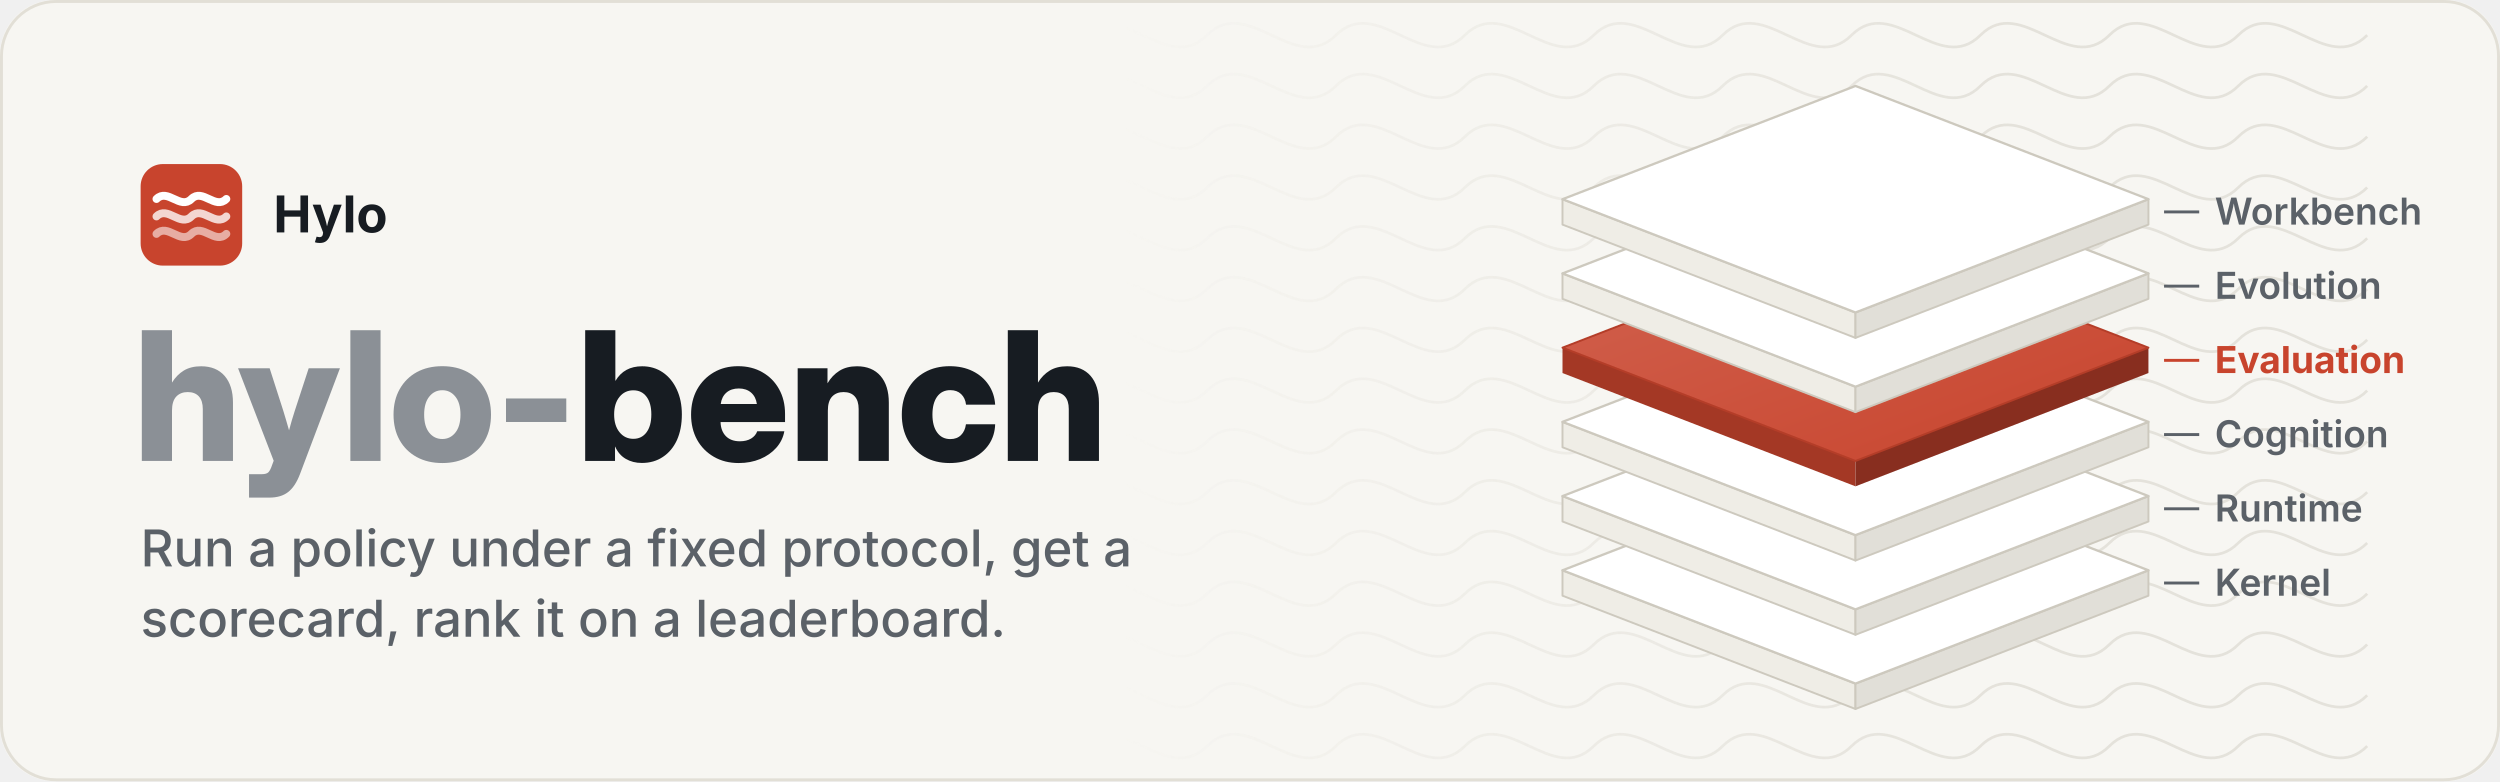
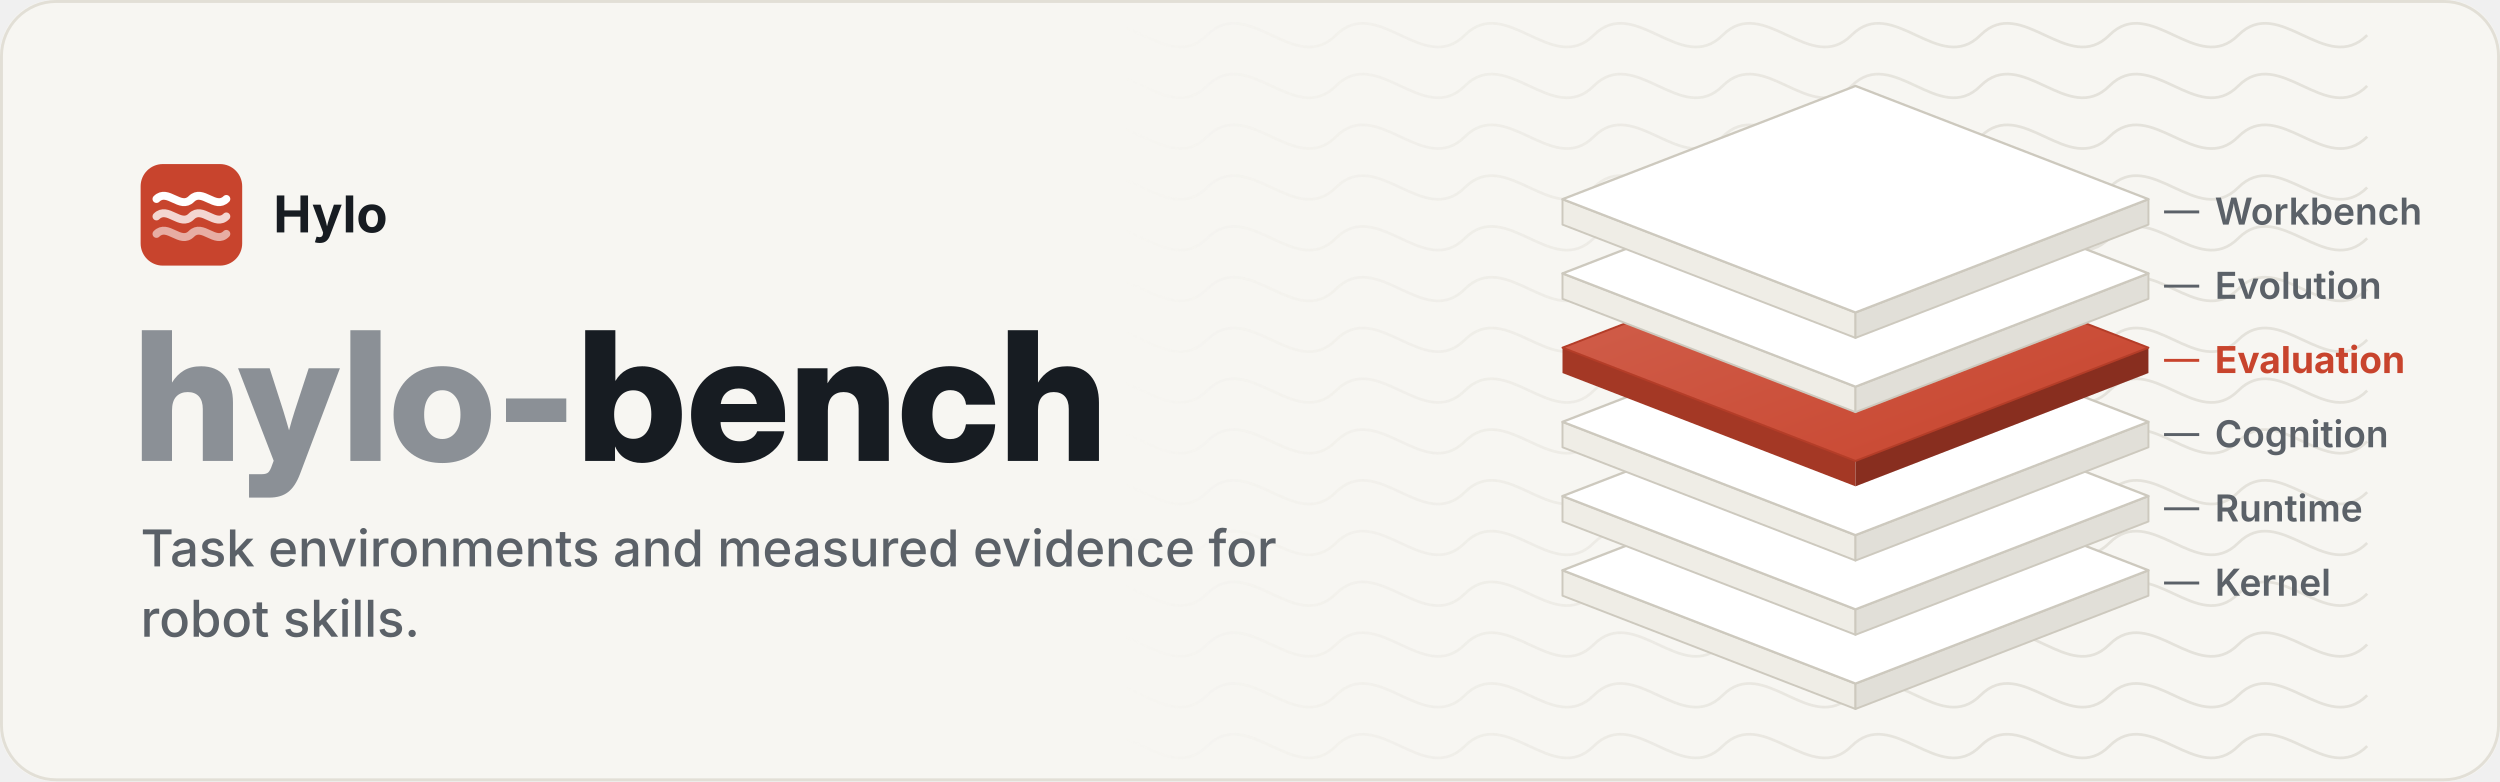
<svg xmlns="http://www.w3.org/2000/svg" viewBox="0 0 1280 400" width="1280" height="400" role="img" aria-labelledby="t d">
  <defs>
    <path id="b161" d="M135 0V1490H440V888H1089V1490H1395V0H1089V635H440V0Z" />
    <path id="b507" d="M440 -22Q280 -22 174 62Q68 147 68 313Q68 438 128 509Q188 580 284 613Q380 646 490 656Q634 670 698 686Q761 701 761 756V761Q761 832 716 871Q670 910 586 910Q499 910 446 872Q393 835 375 781L100 827Q143 972 272 1052Q400 1132 587 1132Q707 1132 816 1094Q924 1056 992 972Q1061 889 1061 753V0H777V155H767Q726 77 645 28Q564 -22 440 -22ZM525 189Q630 189 696 250Q763 311 763 400V521Q745 508 704 498Q664 489 619 482Q574 474 541 470Q458 458 407 423Q356 388 356 321Q356 256 404 222Q451 189 525 189Z" />
    <path id="b689" d="M128 0V1118H428V0ZM278 1264Q210 1264 162 1309Q114 1354 114 1418Q114 1482 162 1527Q210 1572 278 1572Q346 1572 394 1527Q443 1482 443 1418Q443 1354 394 1309Q346 1264 278 1264Z" />
    <path id="b736" d="M428 1490V0H128V1490Z" />
    <path id="b773" d="M428 647V0H128V1118H411L415 887Q462 1004 548 1068Q634 1132 763 1132Q937 1132 1042 1020Q1147 908 1147 711V0H847V659Q847 763 794 822Q740 881 645 881Q549 881 488 820Q428 758 428 647Z" />
    <path id="b790" d="M628 -22Q460 -22 337 50Q214 123 148 252Q81 382 81 554Q81 727 148 857Q214 987 337 1060Q460 1132 628 1132Q796 1132 919 1060Q1042 987 1108 857Q1175 727 1175 554Q1175 382 1108 252Q1042 123 919 50Q796 -22 628 -22ZM628 214Q748 214 809 311Q870 408 870 555Q870 703 809 800Q748 896 628 896Q508 896 448 800Q387 703 387 555Q387 408 448 311Q508 214 628 214Z" />
    <path id="b889" d="M683 1118V889H474V327Q474 223 576 223Q593 223 624 228Q654 232 671 236L714 11Q664 -4 614 -10Q565 -16 520 -16Q352 -16 263 66Q174 147 174 301V889H20V1118H174V1384H474V1118Z" />
    <path id="b915" d="M513 -14Q339 -14 234 98Q128 210 128 407V1118H428V459Q428 355 482 296Q536 237 630 237Q726 237 786 298Q847 360 847 471V1118H1148V0H864L860 232Q813 113 726 50Q640 -14 513 -14Z" />
    <path id="b95" d="M135 0V1490H1132V1237H440V877H1080V628H440V253H1134V0Z" />
    <path id="b980" d="M443 0 31 1118H350L538 538Q561 463 580 387Q600 311 618 233Q635 311 654 386Q672 462 696 538L882 1118H1197L784 0Z" />
    <path id="b998" d="M120 -396 189 -170 226 -179Q317 -204 375 -176Q433 -147 443 -63L451 -3L31 1118H350L538 538Q561 465 577 392Q593 320 609 246Q627 321 646 394Q666 466 690 538L886 1118H1201L726 -132Q675 -267 580 -346Q484 -426 316 -426Q256 -426 204 -418Q152 -409 120 -396Z" />
    <path id="dx1459" d="M806 712V444H119V712Z" />
    <path id="dx578" d="M742 -23Q638 -23 558 24Q479 70 438 163H436V0H96V1490H440V914H442Q540 1079 745 1079Q879 1079 981 1009Q1083 939 1140 815Q1198 691 1198 530Q1198 363 1142 238Q1085 114 982 46Q880 -23 742 -23ZM645 252Q740 252 795 326Q850 400 850 530Q850 659 795 732Q740 805 645 805Q548 805 487 730Q426 655 426 530Q426 403 487 328Q548 252 645 252Z" />
    <path id="dx586" d="M598 -24Q434 -24 312 46Q189 115 120 239Q52 363 52 528Q52 692 120 816Q189 941 312 1010Q435 1080 598 1080Q745 1080 859 1024Q973 968 1040 869Q1108 770 1116 641H784Q776 716 728 762Q681 807 605 807Q508 807 454 732Q401 658 401 528Q401 398 455 324Q509 249 605 249Q681 249 727 295Q773 341 783 418H1116Q1112 289 1046 190Q979 90 864 33Q748 -24 598 -24Z" />
    <path id="dx614" d="M596 -24Q434 -24 312 47Q189 118 120 242Q52 367 52 528Q52 689 120 814Q189 938 310 1009Q431 1080 587 1080Q746 1080 866 1010Q987 941 1055 818Q1123 696 1123 536V443H388Q391 342 448 283Q506 224 608 224Q684 224 736 255Q787 286 806 338H1115Q1096 232 1023 150Q950 68 840 22Q729 -24 596 -24ZM390 649H802Q790 732 736 779Q682 826 596 826Q509 826 455 779Q401 732 390 649Z" />
    <path id="dx670" d="M440 574V0H96V1490H440V893Q493 980 574 1030Q655 1079 772 1079Q944 1079 1040 969Q1135 859 1135 664V0H791V592Q791 686 746 736Q701 785 619 785Q538 785 489 734Q440 682 440 574Z" />
    <path id="dx736" d="M440 1490V0H96V1490Z" />
    <path id="dx773" d="M440 574V0H96V1056H436V885Q489 975 571 1027Q653 1079 772 1079Q944 1079 1040 969Q1135 859 1135 664V0H791V592Q791 686 746 736Q701 785 619 785Q538 785 489 734Q440 682 440 574Z" />
    <path id="dx790" d="M608 -24Q442 -24 317 44Q192 112 122 236Q52 360 52 528Q52 694 122 818Q192 943 317 1012Q442 1080 608 1080Q773 1080 898 1012Q1024 943 1094 818Q1163 694 1163 528Q1163 360 1094 236Q1024 113 898 44Q773 -24 608 -24ZM608 250Q698 250 756 322Q815 394 815 528Q815 662 756 734Q698 806 608 806Q518 806 460 734Q401 662 401 528Q401 394 459 322Q517 250 608 250Z" />
    <path id="dx998" d="M129 -418V-151H275Q329 -151 351 -128Q373 -104 392 -46L410 2L4 1056H364L520 570Q537 515 553 460Q569 405 585 349Q600 405 616 460Q633 515 650 570L809 1056H1165L710 -149Q656 -292 574 -355Q493 -418 360 -418Z" />
-     <path id="m1501" d="M125 -371 213 214H450L285 -371Z" />
    <path id="m1502" d="M311 -15Q249 -15 206 28Q163 70 163 132Q163 194 206 237Q249 280 311 280Q373 280 416 237Q458 194 458 132Q458 70 416 28Q373 -15 311 -15Z" />
-     <path id="m384" d="M165 0V1490H699Q871 1490 986 1430Q1101 1370 1158 1264Q1215 1159 1215 1022Q1215 872 1147 762Q1079 653 943 602L1271 0H1012L710 563Q704 563 697 563H393V0ZM393 758H675Q839 758 912 828Q984 897 984 1022Q984 1148 911 1222Q838 1295 673 1295H393Z" />
+     <path id="m411" d="M90 1294V1490H1247V1294H784V0H555V1294Z" />
    <path id="m507" d="M461 -25Q354 -25 268 14Q183 54 133 130Q83 206 83 316Q83 411 120 472Q157 534 219 570Q281 605 358 623Q434 641 513 650Q661 667 728 680Q795 692 795 751V757Q795 850 740 902Q686 953 581 953Q471 953 408 905Q345 857 322 800L115 854Q153 954 224 1015Q295 1076 386 1104Q478 1132 578 1132Q645 1132 721 1116Q797 1100 864 1058Q931 1017 973 940Q1015 863 1015 742V0H802V153H791Q758 87 678 31Q597 -25 461 -25ZM510 152Q599 152 663 188Q727 223 762 280Q796 337 796 403V546Q780 530 728 518Q675 507 617 499Q559 491 525 487Q432 474 366 436Q299 399 299 313Q299 233 358 192Q418 152 510 152Z" />
    <path id="m578" d="M703 -22Q601 -22 537 12Q473 47 436 93Q400 139 380 175H362V0H148V1490H368V936H380Q399 970 434 1016Q470 1063 534 1098Q598 1132 703 1132Q837 1132 942 1064Q1048 996 1109 867Q1170 738 1170 556Q1170 376 1110 246Q1050 116 944 47Q839 -22 703 -22ZM654 165Q750 165 814 217Q879 269 912 358Q945 447 945 558Q945 668 912 756Q880 843 816 894Q751 945 654 945Q512 945 438 838Q364 732 364 558Q364 383 439 274Q514 165 654 165Z" />
    <path id="m586" d="M618 -23Q460 -23 343 49Q226 121 161 250Q96 380 96 553Q96 727 161 858Q226 988 343 1060Q460 1132 618 1132Q792 1132 918 1044Q1045 957 1086 802L877 752Q854 839 788 892Q721 946 619 946Q518 946 452 893Q385 840 352 750Q320 661 320 553Q320 446 352 358Q385 269 452 216Q518 163 619 163Q723 163 791 218Q859 274 881 365L1089 315Q1048 157 921 67Q794 -23 618 -23Z" />
    <path id="m597" d="M564 -22Q428 -22 322 47Q217 116 156 246Q96 376 96 556Q96 738 157 867Q218 996 324 1064Q429 1132 564 1132Q668 1132 732 1098Q796 1063 832 1016Q867 970 886 936H898V1490H1118V0H904V175H886Q866 139 830 93Q793 47 729 12Q665 -22 564 -22ZM612 165Q752 165 827 274Q902 383 902 558Q902 732 828 838Q754 945 612 945Q515 945 450 894Q386 843 354 756Q321 668 321 558Q321 447 354 358Q387 269 452 217Q517 165 612 165Z" />
    <path id="m614" d="M630 -23Q465 -23 345 48Q225 119 160 248Q96 377 96 551Q96 723 160 854Q223 985 339 1058Q455 1132 611 1132Q738 1132 852 1076Q967 1019 1038 896Q1110 772 1110 570V492H317Q323 330 409 244Q495 159 632 159Q724 159 790 199Q857 239 886 317L1093 268Q1053 137 931 57Q809 -23 630 -23ZM318 656H892Q880 788 810 869Q739 950 612 950Q480 950 404 864Q327 777 318 656Z" />
    <path id="m647" d="M702 1118V939H452V0H232V939H20V1118H232V1246Q232 1350 278 1420Q325 1490 400 1525Q476 1560 565 1560Q631 1560 678 1550Q726 1539 749 1530L698 1352Q682 1356 658 1362Q634 1368 600 1368Q521 1368 486 1329Q452 1290 452 1216V1118Z" />
-     <path id="m658" d="M616 -442Q422 -442 305 -371Q188 -300 141 -199L325 -112Q345 -144 378 -180Q412 -215 468 -240Q525 -265 615 -265Q742 -265 822 -204Q902 -144 902 -15V203H883Q863 166 828 123Q792 80 728 48Q665 17 563 17Q431 17 326 79Q220 141 158 262Q96 384 96 563Q96 741 158 868Q219 996 325 1064Q431 1132 566 1132Q669 1132 734 1098Q798 1063 834 1017Q871 971 890 936H906V1118H1121V-16Q1121 -163 1054 -257Q987 -351 873 -396Q759 -442 616 -442ZM614 200Q754 200 828 297Q903 394 903 566Q903 734 830 840Q756 945 614 945Q517 945 452 894Q386 844 354 758Q321 673 321 566Q321 402 396 301Q470 200 614 200Z" />
    <path id="m689" d="M148 0V1118H368V0ZM259 1289Q202 1289 162 1327Q121 1365 121 1419Q121 1474 162 1512Q202 1550 259 1550Q316 1550 357 1512Q398 1474 398 1419Q398 1365 357 1327Q316 1289 259 1289Z" />
    <path id="m727" d="M148 0V1490H368V646H388L829 1118H1093L643 636L1124 0H852L475 501L368 394V0Z" />
    <path id="m736" d="M368 1490V0H148V1490Z" />
+     <path id="m766" d="M148 0V1118H357L362 909Q405 1025 491 1081Q577 1137 677 1137Q786 1137 858 1075Q930 1013 963 902Q1005 1015 1102 1076Q1198 1137 1317 1137Q1416 1137 1496 1094Q1576 1051 1624 966Q1671 881 1671 754V0H1451V732Q1451 844 1388 894Q1326 944 1241 944Q1137 944 1078 880Q1018 816 1018 716V0H801V746Q801 836 744 890Q686 944 597 944Q505 944 436 880Q368 817 368 695V0Z" />
    <path id="m773" d="M368 662V0H148V1118H358L359 903Q411 1021 498 1076Q586 1132 704 1132Q875 1132 980 1024Q1084 917 1084 710V0H864V683Q864 804 801 872Q738 940 628 940Q516 940 442 868Q368 795 368 662Z" />
    <path id="m790" d="M618 -23Q461 -23 344 49Q226 121 161 250Q96 380 96 553Q96 727 161 858Q226 988 344 1060Q461 1132 618 1132Q776 1132 894 1060Q1011 988 1076 858Q1141 727 1141 553Q1141 380 1076 250Q1011 121 894 49Q776 -23 618 -23ZM618 163Q720 163 786 216Q853 270 886 358Q918 447 918 553Q918 660 886 750Q853 839 786 892Q720 946 618 946Q517 946 451 892Q385 839 352 750Q320 660 320 553Q320 447 352 358Q385 270 451 216Q517 163 618 163Z" />
-     <path id="m843" d="M148 -418V1118H362V936H380Q399 970 434 1016Q470 1063 534 1098Q598 1132 703 1132Q837 1132 942 1064Q1048 996 1109 867Q1170 738 1170 556Q1170 376 1110 246Q1050 116 944 47Q839 -22 703 -22Q601 -22 537 12Q473 47 436 93Q400 139 380 175H368V-418ZM654 165Q750 165 814 217Q879 269 912 358Q945 447 945 558Q945 668 912 756Q880 843 816 894Q751 945 654 945Q512 945 438 838Q364 732 364 558Q364 383 439 274Q514 165 654 165Z" />
    <path id="m852" d="M148 0V1118H361V938H373Q403 1029 480 1082Q558 1134 656 1134Q677 1134 704 1132Q732 1130 749 1128V918Q737 921 703 926Q669 930 634 930Q519 930 444 860Q368 789 368 679V0Z" />
    <path id="m871" d="M549 -23Q367 -23 248 56Q128 134 98 283L305 326Q350 155 551 155Q658 155 720 200Q783 244 783 306Q783 412 626 447L438 490Q130 559 130 799Q130 899 186 974Q241 1049 338 1090Q436 1132 563 1132Q744 1132 847 1054Q950 977 986 853L789 810Q768 869 716 914Q664 958 565 958Q474 958 413 917Q352 876 352 813Q352 757 392 722Q433 688 525 667L705 627Q1010 558 1010 325Q1010 223 952 144Q893 66 789 22Q685 -23 549 -23Z" />
    <path id="m889" d="M626 1118V939H403V302Q403 235 432 204Q460 172 525 172Q543 172 570 176Q598 180 618 184L657 8Q622 -4 582 -10Q541 -15 503 -15Q351 -15 267 64Q183 142 183 284V939H20V1118H183V1384H403V1118Z" />
    <path id="m915" d="M529 -14Q358 -14 253 94Q148 201 148 408V1118H368V435Q368 314 432 246Q495 178 604 178Q716 178 790 250Q864 323 864 456V1118H1085V0H874L873 217Q820 95 732 40Q645 -14 529 -14Z" />
-     <path id="m993" d="M57 0 439 574 80 1118H328L454 915Q490 856 519 802Q548 747 575 696Q602 747 630 802Q657 856 694 915L823 1118H1067L703 566L1084 0H837L687 238Q652 294 624 346Q595 398 568 448Q543 398 516 346Q489 294 454 238L302 0Z" />
-     <path id="m998" d="M133 -402 187 -223 212 -229Q297 -252 356 -224Q416 -195 447 -87L471 -5L46 1118H284L505 483Q530 409 549 337Q568 265 586 193Q605 265 625 338Q645 410 671 483L896 1118H1132L646 -155Q595 -289 508 -358Q422 -426 287 -426Q235 -426 194 -418Q154 -411 133 -402Z" />
+     <path id="m980" d="M468 0 46 1118H284L505 483Q531 409 551 336Q571 262 590 188Q608 261 628 335Q648 409 673 483L894 1118H1130L708 0Z" />
    <path id="sb271" d="M150 0V1490H417V1048L413 729Q465 809 523 884Q581 959 654 1044L1045 1490H1377L805 845L1387 0H1072L620 668L417 447V0Z" />
    <path id="sb384" d="M150 0V1490H707Q964 1490 1098 1358Q1232 1226 1232 1013Q1232 862 1164 753Q1096 644 964 592L1287 0H988L695 547H417V0ZM417 768H668Q819 768 889 832Q959 895 959 1013Q959 1133 889 1200Q819 1266 666 1266H417Z" />
    <path id="sb459" d="M452 0 50 1490H337L531 697Q554 596 574 484Q594 371 613 260Q633 371 654 484Q676 596 701 697L903 1490H1186L1387 697Q1412 597 1434 486Q1455 375 1475 265Q1494 375 1514 486Q1535 597 1558 697L1751 1490H2039L1636 0H1330L1113 823Q1093 901 1076 989Q1059 1077 1043 1173Q1028 1080 1012 993Q997 906 975 823L758 0Z" />
    <path id="sb578" d="M728 -20Q632 -20 568 12Q505 45 467 91Q429 137 409 177H392V0H138V1490H398V933H409Q428 972 465 1018Q502 1065 566 1098Q630 1132 729 1132Q858 1132 962 1066Q1067 1000 1128 872Q1190 743 1190 557Q1190 373 1130 244Q1069 115 965 48Q861 -20 728 -20ZM658 194Q788 194 856 298Q923 401 923 558Q923 714 856 816Q790 918 658 918Q529 918 461 820Q393 721 393 558Q393 395 462 294Q531 194 658 194Z" />
    <path id="sb586" d="M623 -23Q460 -23 340 50Q220 122 154 252Q89 381 89 553Q89 727 154 858Q220 988 340 1060Q460 1132 623 1132Q810 1132 940 1038Q1069 945 1105 781L862 730Q841 817 780 869Q719 921 625 921Q489 921 422 816Q354 711 354 554Q354 451 384 368Q414 285 474 236Q534 188 625 188Q721 188 782 242Q844 297 865 387L1108 336Q1072 169 942 73Q812 -23 623 -23Z" />
    <path id="sb614" d="M632 -23Q463 -23 342 48Q220 119 154 248Q89 377 89 552Q89 724 154 854Q218 985 336 1058Q455 1132 615 1132Q751 1132 868 1072Q984 1013 1055 888Q1126 764 1126 568V486H348Q353 337 432 259Q510 181 635 181Q721 181 782 218Q844 255 870 326L1109 277Q1069 142 944 60Q818 -23 632 -23ZM349 663H873Q861 783 796 856Q732 928 616 928Q497 928 428 852Q358 775 349 663Z" />
    <path id="sb658" d="M620 -442Q418 -442 296 -368Q174 -294 132 -183L352 -104Q378 -152 438 -198Q497 -244 619 -244Q740 -244 813 -188Q886 -131 886 -11V200H864Q844 160 807 117Q770 74 708 46Q646 17 549 17Q421 17 316 78Q212 138 150 259Q89 380 89 562Q89 745 150 872Q212 1000 317 1066Q422 1132 551 1132Q650 1132 714 1099Q778 1066 816 1020Q854 973 874 933H888V1118H1143V-3Q1143 -153 1075 -250Q1007 -347 889 -394Q771 -442 620 -442ZM622 222Q749 222 818 313Q887 404 887 564Q887 723 819 820Q751 918 622 918Q490 918 422 817Q355 716 355 564Q355 409 423 316Q491 222 622 222Z" />
    <path id="sb670" d="M398 655V0H138V1490H394V911Q496 1132 733 1132Q906 1132 1011 1022Q1116 912 1116 711V0H855V671Q855 783 797 847Q739 911 637 911Q533 911 466 844Q398 777 398 655Z" />
    <path id="sb689" d="M138 0V1118H398V0ZM268 1276Q206 1276 162 1318Q117 1359 117 1419Q117 1478 162 1520Q206 1561 268 1561Q331 1561 376 1520Q420 1478 420 1419Q420 1359 376 1318Q331 1276 268 1276Z" />
    <path id="sb727" d="M138 0V1490H398V667H417L820 1118H1125L692 635L1151 0H839L494 479L398 376V0Z" />
    <path id="sb73" d="M785 -20Q589 -20 435 71Q281 162 192 333Q103 504 103 744Q103 985 192 1156Q282 1328 436 1419Q590 1510 785 1510Q948 1510 1082 1449Q1215 1388 1302 1272Q1389 1157 1413 994H1144Q1119 1126 1021 1198Q923 1271 789 1271Q606 1271 488 1134Q371 998 371 744Q371 487 489 353Q607 219 788 219Q922 219 1020 292Q1119 364 1144 496H1414Q1393 353 1311 236Q1229 119 1095 50Q961 -20 785 -20Z" />
    <path id="sb736" d="M398 1490V0H138V1490Z" />
    <path id="sb766" d="M138 0V1118H382L390 905Q434 1024 520 1080Q607 1136 707 1136Q921 1136 994 893Q1039 1014 1136 1075Q1233 1136 1351 1136Q1502 1136 1604 1038Q1706 940 1706 754V0H1446V714Q1446 818 1389 866Q1332 914 1252 914Q1157 914 1103 855Q1049 796 1049 702V0H795V726Q795 811 742 862Q689 914 606 914Q520 914 459 856Q398 797 398 685V0Z" />
    <path id="sb773" d="M398 655V0H138V1118H384L387 895Q487 1132 733 1132Q906 1132 1010 1022Q1115 912 1115 711V0H855V671Q855 783 797 847Q739 911 637 911Q533 911 466 844Q398 777 398 655Z" />
    <path id="sb790" d="M623 -23Q460 -23 340 50Q220 122 154 252Q89 381 89 553Q89 727 154 858Q220 988 340 1060Q460 1132 623 1132Q786 1132 906 1060Q1026 988 1092 858Q1158 727 1158 553Q1158 381 1092 252Q1026 122 906 50Q786 -23 623 -23ZM623 188Q714 188 774 237Q834 286 864 369Q894 452 894 554Q894 657 864 740Q834 823 774 872Q714 921 623 921Q533 921 473 872Q413 823 384 740Q354 657 354 554Q354 452 384 369Q413 286 473 237Q533 188 623 188Z" />
    <path id="sb852" d="M138 0V1118H390V931H402Q432 1028 507 1080Q582 1133 678 1133Q728 1133 773 1126V887Q757 891 721 896Q685 900 650 900Q541 900 470 832Q398 765 398 658V0Z" />
    <path id="sb889" d="M655 1118V914H439V315Q439 254 464 226Q490 197 550 197Q568 197 597 202Q626 206 645 210L686 9Q643 -4 598 -10Q553 -15 512 -15Q351 -15 265 65Q179 145 179 293V914H20V1118H179V1384H439V1118Z" />
    <path id="sb915" d="M521 -14Q348 -14 243 96Q138 206 138 407V1118H398V447Q398 335 456 271Q515 207 617 207Q721 207 788 274Q855 341 855 463V1118H1116V0H869L867 224Q767 -14 521 -14Z" />
    <path id="sb95" d="M150 0V1490H1118V1265H417V863H1066V641H417V225H1122V0Z" />
    <path id="sb980" d="M455 0 39 1118H317L521 510Q546 436 566 361Q585 286 604 210Q622 286 641 361Q660 436 685 510L888 1118H1164L746 0Z" />
    <clipPath id="cardclip">
      <rect width="1280" height="400" rx="28" />
    </clipPath>
    <linearGradient id="wavefade" x1="0" y1="0" x2="1" y2="0">
      <stop offset="0.45" stop-color="#fff" stop-opacity="0" />
      <stop offset="0.8" stop-color="#fff" stop-opacity="1" />
    </linearGradient>
    <mask id="wavemask">
      <rect width="1280" height="400" fill="url(#wavefade)" />
    </mask>
    <linearGradient id="slab2" x1="0" y1="0" x2="1" y2="1">
      <stop offset="0" stop-color="#d1624f" />
      <stop offset="1" stop-color="#c8442d" />
    </linearGradient>
  </defs>
  <g clip-path="url(#cardclip)">
    <rect x="0.0" y="0.0" width="1280.0" height="400.0" rx="0" fill="#f7f6f2" />
    <g mask="url(#wavemask)" fill="none" stroke="#cdc9be" stroke-width="1.4" opacity="0.45">
      <path d="M420 18c21-21 45 21 66 0s45 21 66 0s45 21 66 0s45 21 66 0s45 21 66 0s45 21 66 0s45 21 66 0s45 21 66 0s45 21 66 0s45 21 66 0s45 21 66 0s45 21 66 0" />
      <path d="M420 44c21-21 45 21 66 0s45 21 66 0s45 21 66 0s45 21 66 0s45 21 66 0s45 21 66 0s45 21 66 0s45 21 66 0s45 21 66 0s45 21 66 0s45 21 66 0s45 21 66 0" />
      <path d="M420 70c21-21 45 21 66 0s45 21 66 0s45 21 66 0s45 21 66 0s45 21 66 0s45 21 66 0s45 21 66 0s45 21 66 0s45 21 66 0s45 21 66 0s45 21 66 0s45 21 66 0" />
      <path d="M420 96c21-21 45 21 66 0s45 21 66 0s45 21 66 0s45 21 66 0s45 21 66 0s45 21 66 0s45 21 66 0s45 21 66 0s45 21 66 0s45 21 66 0s45 21 66 0s45 21 66 0" />
      <path d="M420 122c21-21 45 21 66 0s45 21 66 0s45 21 66 0s45 21 66 0s45 21 66 0s45 21 66 0s45 21 66 0s45 21 66 0s45 21 66 0s45 21 66 0s45 21 66 0s45 21 66 0" />
      <path d="M420 148c21-21 45 21 66 0s45 21 66 0s45 21 66 0s45 21 66 0s45 21 66 0s45 21 66 0s45 21 66 0s45 21 66 0s45 21 66 0s45 21 66 0s45 21 66 0s45 21 66 0" />
      <path d="M420 174c21-21 45 21 66 0s45 21 66 0s45 21 66 0s45 21 66 0s45 21 66 0s45 21 66 0s45 21 66 0s45 21 66 0s45 21 66 0s45 21 66 0s45 21 66 0s45 21 66 0" />
      <path d="M420 200c21-21 45 21 66 0s45 21 66 0s45 21 66 0s45 21 66 0s45 21 66 0s45 21 66 0s45 21 66 0s45 21 66 0s45 21 66 0s45 21 66 0s45 21 66 0s45 21 66 0" />
      <path d="M420 226c21-21 45 21 66 0s45 21 66 0s45 21 66 0s45 21 66 0s45 21 66 0s45 21 66 0s45 21 66 0s45 21 66 0s45 21 66 0s45 21 66 0s45 21 66 0s45 21 66 0" />
      <path d="M420 252c21-21 45 21 66 0s45 21 66 0s45 21 66 0s45 21 66 0s45 21 66 0s45 21 66 0s45 21 66 0s45 21 66 0s45 21 66 0s45 21 66 0s45 21 66 0s45 21 66 0" />
      <path d="M420 278c21-21 45 21 66 0s45 21 66 0s45 21 66 0s45 21 66 0s45 21 66 0s45 21 66 0s45 21 66 0s45 21 66 0s45 21 66 0s45 21 66 0s45 21 66 0s45 21 66 0" />
      <path d="M420 304c21-21 45 21 66 0s45 21 66 0s45 21 66 0s45 21 66 0s45 21 66 0s45 21 66 0s45 21 66 0s45 21 66 0s45 21 66 0s45 21 66 0s45 21 66 0s45 21 66 0" />
      <path d="M420 330c21-21 45 21 66 0s45 21 66 0s45 21 66 0s45 21 66 0s45 21 66 0s45 21 66 0s45 21 66 0s45 21 66 0s45 21 66 0s45 21 66 0s45 21 66 0s45 21 66 0" />
      <path d="M420 356c21-21 45 21 66 0s45 21 66 0s45 21 66 0s45 21 66 0s45 21 66 0s45 21 66 0s45 21 66 0s45 21 66 0s45 21 66 0s45 21 66 0s45 21 66 0s45 21 66 0" />
      <path d="M420 382c21-21 45 21 66 0s45 21 66 0s45 21 66 0s45 21 66 0s45 21 66 0s45 21 66 0s45 21 66 0s45 21 66 0s45 21 66 0s45 21 66 0s45 21 66 0s45 21 66 0" />
      <path d="M420 408c21-21 45 21 66 0s45 21 66 0s45 21 66 0s45 21 66 0s45 21 66 0s45 21 66 0s45 21 66 0s45 21 66 0s45 21 66 0s45 21 66 0s45 21 66 0s45 21 66 0" />
    </g>
  </g>
  <rect x="0.75" y="0.75" width="1278.5" height="398.5" rx="28" fill="none" stroke="#e2dfd6" stroke-width="1.5" />
  <polygon points="800.0,292.0 950.0,350.0 950.0,363.0 800.0,305.0" fill="#efede6" stroke="#cdc9be" stroke-width="1" stroke-linejoin="round" />
  <polygon points="950.0,350.0 1100.0,292.0 1100.0,305.0 950.0,363.0" fill="#e1dfd8" stroke="#cdc9be" stroke-width="1" stroke-linejoin="round" />
  <polygon points="950.0,234.0 1100.0,292.0 950.0,350.0 800.0,292.0" fill="#ffffff" stroke="#cdc9be" stroke-width="1.2" stroke-linejoin="round" />
  <line x1="1108" y1="298.5" x2="1126" y2="298.5" stroke="#5b6168" stroke-width="1.5" />
  <g transform="translate(1134.0 305.0) scale(0.00928 -0.00928)" fill="#5b6168">
    <use href="#sb271" x="0" />
    <use href="#sb614" x="1359" />
    <use href="#sb852" x="2570" />
    <use href="#sb773" x="3403" />
    <use href="#sb614" x="4656" />
    <use href="#sb736" x="5867" />
  </g>
  <polygon points="800.0,254.0 950.0,312.0 950.0,325.0 800.0,267.0" fill="#efede6" stroke="#cdc9be" stroke-width="1" stroke-linejoin="round" />
  <polygon points="950.0,312.0 1100.0,254.0 1100.0,267.0 950.0,325.0" fill="#e1dfd8" stroke="#cdc9be" stroke-width="1" stroke-linejoin="round" />
  <polygon points="950.0,196.0 1100.0,254.0 950.0,312.0 800.0,254.0" fill="#ffffff" stroke="#cdc9be" stroke-width="1.2" stroke-linejoin="round" />
  <line x1="1108" y1="260.5" x2="1126" y2="260.5" stroke="#5b6168" stroke-width="1.5" />
  <g transform="translate(1134.0 267.0) scale(0.00928 -0.00928)" fill="#5b6168">
    <use href="#sb384" x="0" />
    <use href="#sb915" x="1336" />
    <use href="#sb773" x="2590" />
    <use href="#sb889" x="3843" />
    <use href="#sb689" x="4566" />
    <use href="#sb766" x="5102" />
    <use href="#sb614" x="6946" />
  </g>
  <polygon points="800.0,216.0 950.0,274.0 950.0,287.0 800.0,229.0" fill="#efede6" stroke="#cdc9be" stroke-width="1" stroke-linejoin="round" />
  <polygon points="950.0,274.0 1100.0,216.0 1100.0,229.0 950.0,287.0" fill="#e1dfd8" stroke="#cdc9be" stroke-width="1" stroke-linejoin="round" />
  <polygon points="950.0,158.0 1100.0,216.0 950.0,274.0 800.0,216.0" fill="#ffffff" stroke="#cdc9be" stroke-width="1.2" stroke-linejoin="round" />
  <line x1="1108" y1="222.5" x2="1126" y2="222.5" stroke="#5b6168" stroke-width="1.5" />
  <g transform="translate(1134.0 229.0) scale(0.00928 -0.00928)" fill="#5b6168">
    <use href="#sb73" x="0" />
    <use href="#sb790" x="1509" />
    <use href="#sb658" x="2756" />
    <use href="#sb773" x="4037" />
    <use href="#sb689" x="5290" />
    <use href="#sb889" x="5826" />
    <use href="#sb689" x="6549" />
    <use href="#sb790" x="7085" />
    <use href="#sb773" x="8332" />
  </g>
  <polygon points="800.0,178.0 950.0,236.0 950.0,249.0 800.0,191.0" fill="#a43825" />
  <polygon points="950.0,236.0 1100.0,178.0 1100.0,191.0 950.0,249.0" fill="#882e1f" />
  <polygon points="950.0,120.0 1100.0,178.0 950.0,236.0 800.0,178.0" fill="url(#slab2)" stroke="#b43d28" stroke-width="1" stroke-linejoin="round" />
  <line x1="1108" y1="184.5" x2="1126" y2="184.5" stroke="#c8442d" stroke-width="1.5" />
  <g transform="translate(1134.0 191.0) scale(0.00928 -0.00928)" fill="#c8442d">
    <use href="#b95" x="0" />
    <use href="#b980" x="1244" />
    <use href="#b507" x="2452" />
    <use href="#b736" x="3641" />
    <use href="#b915" x="4196" />
    <use href="#b507" x="5471" />
    <use href="#b889" x="6660" />
    <use href="#b689" x="7410" />
    <use href="#b790" x="7965" />
    <use href="#b773" x="9221" />
  </g>
  <polygon points="800.0,140.0 950.0,198.0 950.0,211.0 800.0,153.0" fill="#efede6" stroke="#cdc9be" stroke-width="1" stroke-linejoin="round" />
  <polygon points="950.0,198.0 1100.0,140.0 1100.0,153.0 950.0,211.0" fill="#e1dfd8" stroke="#cdc9be" stroke-width="1" stroke-linejoin="round" />
  <polygon points="950.0,82.0 1100.0,140.0 950.0,198.0 800.0,140.0" fill="#ffffff" stroke="#cdc9be" stroke-width="1.2" stroke-linejoin="round" />
  <line x1="1108" y1="146.5" x2="1126" y2="146.5" stroke="#5b6168" stroke-width="1.5" />
  <g transform="translate(1134.0 153.0) scale(0.00928 -0.00928)" fill="#5b6168">
    <use href="#sb95" x="0" />
    <use href="#sb980" x="1240" />
    <use href="#sb790" x="2404" />
    <use href="#sb736" x="3651" />
    <use href="#sb915" x="4187" />
    <use href="#sb889" x="5441" />
    <use href="#sb689" x="6164" />
    <use href="#sb790" x="6700" />
    <use href="#sb773" x="7947" />
  </g>
  <polygon points="800.0,102.0 950.0,160.0 950.0,173.0 800.0,115.0" fill="#efede6" stroke="#cdc9be" stroke-width="1" stroke-linejoin="round" />
  <polygon points="950.0,160.0 1100.0,102.0 1100.0,115.0 950.0,173.0" fill="#e1dfd8" stroke="#cdc9be" stroke-width="1" stroke-linejoin="round" />
  <polygon points="950.0,44.0 1100.0,102.0 950.0,160.0 800.0,102.0" fill="#ffffff" stroke="#cdc9be" stroke-width="1.2" stroke-linejoin="round" />
  <line x1="1108" y1="108.5" x2="1126" y2="108.5" stroke="#5b6168" stroke-width="1.5" />
  <g transform="translate(1134.0 115.0) scale(0.00928 -0.00928)" fill="#5b6168">
    <use href="#sb459" x="0" />
    <use href="#sb790" x="1986" />
    <use href="#sb852" x="3233" />
    <use href="#sb727" x="4078" />
    <use href="#sb578" x="5244" />
    <use href="#sb614" x="6522" />
    <use href="#sb773" x="7733" />
    <use href="#sb586" x="8986" />
    <use href="#sb670" x="10179" />
  </g>
  <g transform="translate(72 84) scale(0.8125)">
    <rect width="64" height="64" rx="14" fill="#c8442d" />
    <g fill="none" stroke="#ffffff" stroke-width="5" stroke-linecap="round">
      <path d="M10 22c7-7 15 7 22 0s15 7 22 0" />
      <path d="M10 33c7-7 15 7 22 0s15 7 22 0" opacity=".78" />
      <path d="M10 44c7-7 15 7 22 0s15 7 22 0" opacity=".56" />
    </g>
  </g>
  <g transform="translate(140.0 119.0) scale(0.0127 -0.0127)" fill="#171c22">
    <use href="#b161" x="0" />
    <use href="#b998" x="1551" />
    <use href="#b736" x="2789" />
    <use href="#b790" x="3344" />
  </g>
  <g transform="translate(68.3 236.0) scale(0.04492 -0.04492)" fill="#8b9096">
    <use href="#dx670" x="0" />
    <use href="#dx998" x="1189" />
    <use href="#dx736" x="2377" />
    <use href="#dx790" x="2913" />
    <use href="#dx1459" x="4128" />
  </g>
  <g transform="translate(295.3 236.0) scale(0.04492 -0.04492)" fill="#171c22">
    <use href="#dx578" x="0" />
    <use href="#dx614" x="1251" />
    <use href="#dx773" x="2422" />
    <use href="#dx586" x="3653" />
    <use href="#dx670" x="4817" />
  </g>
  <g transform="translate(72.0 290.0) scale(0.0127 -0.0127)" fill="#5b6168">
-     <use href="#m384" x="0" />
-     <use href="#m915" x="1327" />
-     <use href="#m773" x="2559" />
-     <use href="#m507" x="4337" />
-     <use href="#m843" x="6046" />
-     <use href="#m790" x="7312" />
-     <use href="#m736" x="8549" />
-     <use href="#m689" x="9065" />
-     <use href="#m586" x="9581" />
-     <use href="#m998" x="10724" />
-     <use href="#m915" x="12448" />
-     <use href="#m773" x="13680" />
-     <use href="#m597" x="14912" />
-     <use href="#m614" x="16178" />
-     <use href="#m852" x="17381" />
-     <use href="#m507" x="18719" />
-     <use href="#m647" x="20428" />
-     <use href="#m689" x="21211" />
-     <use href="#m993" x="21727" />
-     <use href="#m614" x="22824" />
-     <use href="#m597" x="24027" />
-     <use href="#m843" x="25839" />
-     <use href="#m852" x="27105" />
-     <use href="#m790" x="27858" />
-     <use href="#m889" x="29095" />
-     <use href="#m790" x="29772" />
-     <use href="#m586" x="31009" />
-     <use href="#m790" x="32191" />
-     <use href="#m736" x="33428" />
-     <use href="#m1501" x="33944" />
-     <use href="#m658" x="35090" />
-     <use href="#m614" x="36359" />
-     <use href="#m889" x="37562" />
-     <use href="#m507" x="38805" />
+     <use href="#m411" x="0" />
+     <use href="#m507" x="1187" />
+     <use href="#m871" x="2350" />
+     <use href="#m727" x="3453" />
+     <use href="#m614" x="5144" />
+     <use href="#m773" x="6347" />
+     <use href="#m980" x="7547" />
+     <use href="#m689" x="8724" />
+     <use href="#m852" x="9240" />
+     <use href="#m790" x="9993" />
+     <use href="#m773" x="11230" />
+     <use href="#m766" x="12462" />
+     <use href="#m614" x="14281" />
+     <use href="#m773" x="15484" />
+     <use href="#m889" x="16716" />
+     <use href="#m871" x="17395" />
+     <use href="#m507" x="19044" />
+     <use href="#m773" x="20207" />
+     <use href="#m597" x="21439" />
+     <use href="#m766" x="23251" />
+     <use href="#m614" x="25070" />
+     <use href="#m507" x="26293" />
+     <use href="#m871" x="27456" />
+     <use href="#m915" x="28559" />
+     <use href="#m852" x="29791" />
+     <use href="#m614" x="30544" />
+     <use href="#m597" x="31747" />
+     <use href="#m614" x="33559" />
+     <use href="#m980" x="34723" />
+     <use href="#m689" x="35900" />
+     <use href="#m597" x="36416" />
+     <use href="#m614" x="37682" />
+     <use href="#m773" x="38885" />
+     <use href="#m586" x="40117" />
+     <use href="#m614" x="41299" />
+     <use href="#m647" x="43048" />
+     <use href="#m790" x="43770" />
+     <use href="#m852" x="45007" />
  </g>
  <g transform="translate(72.0 326.0) scale(0.0127 -0.0127)" fill="#5b6168">
-     <use href="#m871" x="0" />
-     <use href="#m586" x="1103" />
-     <use href="#m790" x="2285" />
-     <use href="#m852" x="3522" />
-     <use href="#m614" x="4275" />
-     <use href="#m586" x="5478" />
-     <use href="#m507" x="6680" />
-     <use href="#m852" x="7843" />
-     <use href="#m597" x="8596" />
-     <use href="#m1501" x="9862" />
-     <use href="#m852" x="11008" />
-     <use href="#m507" x="11791" />
-     <use href="#m773" x="12954" />
-     <use href="#m727" x="14186" />
-     <use href="#m689" x="15877" />
-     <use href="#m889" x="16393" />
-     <use href="#m790" x="17636" />
-     <use href="#m773" x="18873" />
-     <use href="#m507" x="20651" />
-     <use href="#m736" x="22360" />
-     <use href="#m614" x="22876" />
-     <use href="#m507" x="24099" />
-     <use href="#m597" x="25262" />
-     <use href="#m614" x="26528" />
-     <use href="#m852" x="27731" />
-     <use href="#m578" x="28555" />
-     <use href="#m790" x="29821" />
-     <use href="#m507" x="31078" />
-     <use href="#m852" x="32241" />
-     <use href="#m597" x="32994" />
-     <use href="#m1502" x="34260" />
+     <use href="#m852" x="0" />
+     <use href="#m790" x="753" />
+     <use href="#m578" x="1990" />
+     <use href="#m790" x="3256" />
+     <use href="#m889" x="4493" />
+     <use href="#m871" x="5736" />
+     <use href="#m727" x="6839" />
+     <use href="#m689" x="7984" />
+     <use href="#m736" x="8500" />
+     <use href="#m736" x="9016" />
+     <use href="#m871" x="9532" />
+     <use href="#m1502" x="10635" />
  </g>
</svg>
